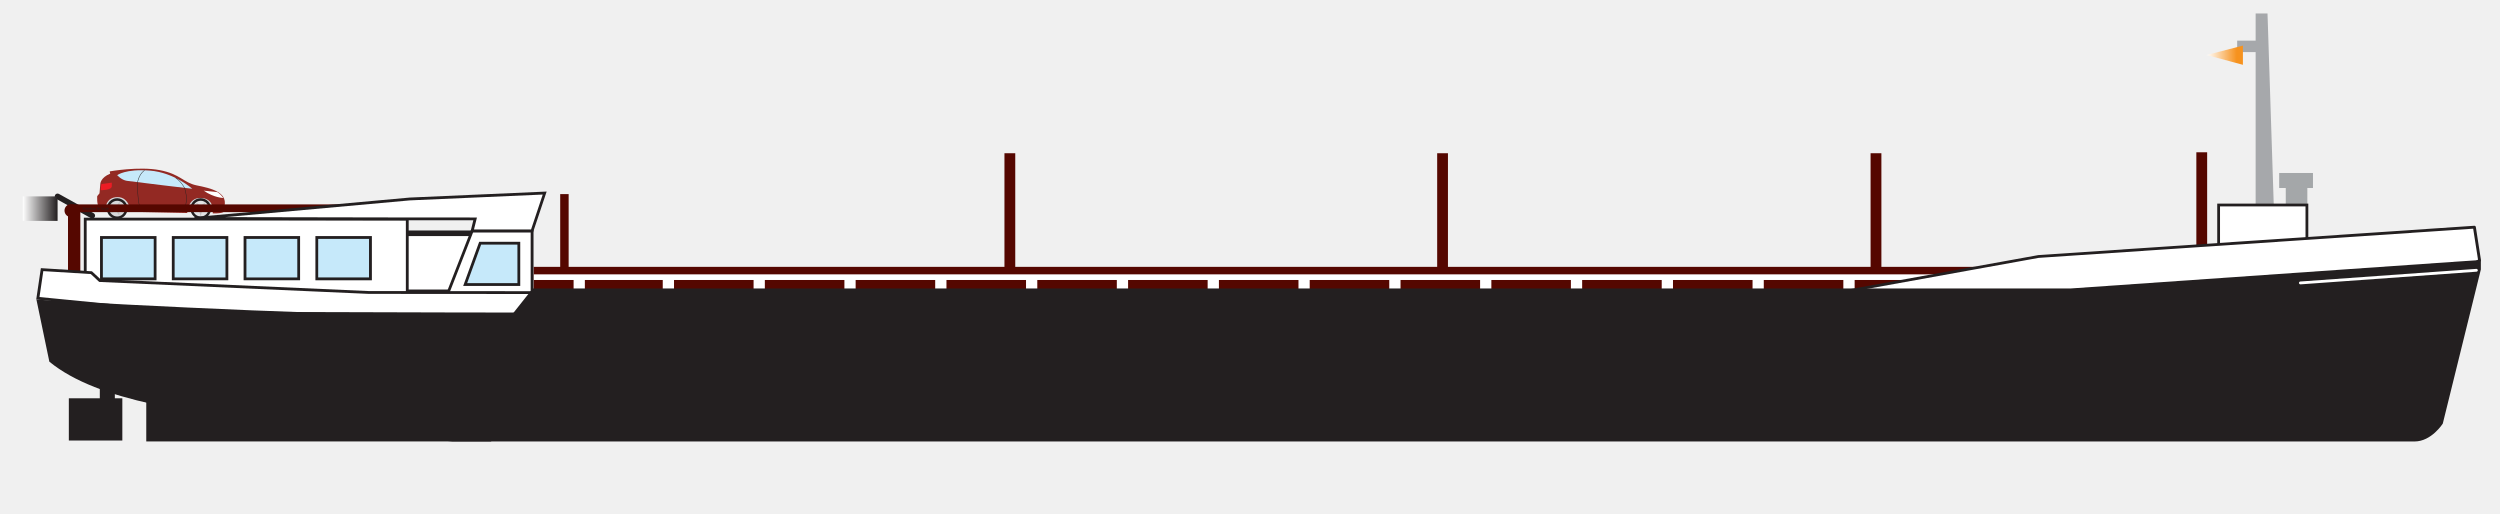
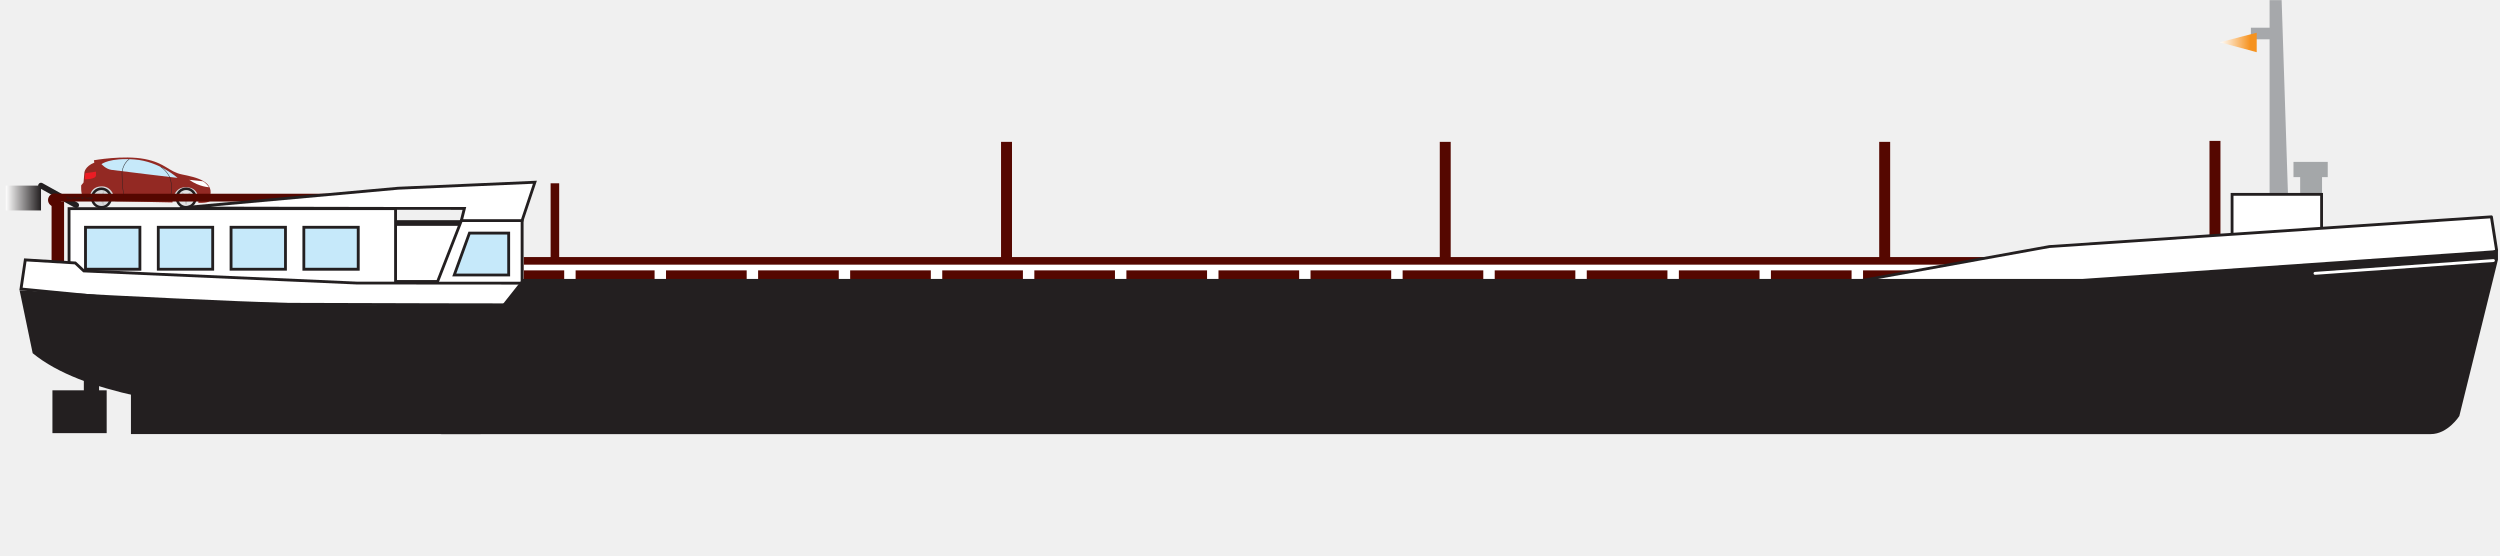
- <svg xmlns="http://www.w3.org/2000/svg" version="1.1" x="0px" y="0px" viewBox="0 0 657 135" style="enable-background:new 0 0 657 135;" xml:space="preserve">
+ <svg xmlns="http://www.w3.org/2000/svg" version="1.1" x="0px" y="0px" viewBox="0 0 648 144" style="enable-background:new 0 0 648 144;" xml:space="preserve">
  <style type="text/css">
	.st0{fill:#550700;}
	.st1{fill:#D7D8DA;}
	.st2{fill:#E2E3E4;}
	.st3{fill:#231F20;}
	.st4{fill:#932923;}
	.st5{fill:#FFFFFF;}
	.st6{fill:#C6E9FA;}
	.st7{fill:#EC1C24;}
	.st8{fill:#C4C3C3;}
	.st9{fill:url(#SVGID_1_);}
- 	.st10{fill:url(#SVGID_00000109003212464286036740000008811405881315825539_);}
+ 	.st10{fill:url(#SVGID_00000170278206287969569600000010122900615892361355_);}
	.st11{fill:#A6A8AB;}
	.st12{fill:#A4A7A9;}
- 	.st13{fill:url(#SVGID_00000036238291125425750480000009155968932162327208_);}
- 	.st14{fill:url(#SVGID_00000169549897124287655930000000372929785415917451_);}
- 	.st15{fill:url(#SVGID_00000030481750604704229420000005892679622383001530_);}
- 	.st16{fill:url(#SVGID_00000065755004257381875180000008217244047563794857_);}
+ 	.st13{fill:url(#SVGID_00000083767921535920901840000016550604441510314169_);}
+ 	.st14{fill:url(#SVGID_00000142156015323429024560000009987102385334278069_);}
+ 	.st15{fill:url(#SVGID_00000130607658061219821650000011429231963834723246_);}
+ 	.st16{fill:url(#SVGID_00000080917387424967886450000012749781703285152144_);}
	.st17{fill:#BDCCD4;}
	.st18{fill:#6E90A2;}
- 	.st19{fill:url(#SVGID_00000115517133339359285470000016790749479579030408_);}
- 	.st20{fill:url(#SVGID_00000088847194084870820140000005413611398758844561_);}
+ 	.st19{fill:url(#SVGID_00000070091383518681370320000005055958398800387775_);}
+ 	.st20{fill:url(#SVGID_00000096737323947030116260000000184217754496043952_);}
	.st21{fill:#67686B;}
</style>
  <g id="Ship">
</g>
-   <g id="Short-ship">
-     <rect x="577.2" y="40.02" class="st0" width="2.84" height="26.89" />
+   <g id="Container-short">
    <g>
+       <rect x="572.7" y="36.52" class="st0" width="2.84" height="26.89" />
      <g>
-         <polygon class="st1" points="27.5,51.54 56.19,51.54 56.19,55.56 29.99,55.56 27.5,54.75    " />
        <g>
-           <path class="st2" d="M50.36,54.83c0,1.32,1.07,2.39,2.4,2.39c1.33,0,2.4-1.07,2.4-2.39c0-1.33-1.07-2.4-2.4-2.4      C51.43,52.43,50.36,53.51,50.36,54.83z" />
-           <path class="st3" d="M55.48,54.83c0,1.51-1.22,2.72-2.73,2.72l0,0c-1.5,0-2.72-1.22-2.73-2.72l0,0c0-1.51,1.22-2.74,2.73-2.74      l0,0C54.26,52.1,55.48,53.32,55.48,54.83L55.48,54.83z M54.82,54.83c0-1.15-0.92-2.07-2.07-2.07l0,0      c-1.14,0-2.07,0.93-2.07,2.07l0,0c0,1.14,0.92,2.06,2.07,2.06l0,0C53.9,56.9,54.82,55.97,54.82,54.83L54.82,54.83z" />
+           <polygon class="st1" points="23,48.04 51.69,48.04 51.69,52.06 25.49,52.06 23,51.25     " />
+           <g>
+             <path class="st2" d="M45.86,51.33c0,1.32,1.07,2.39,2.4,2.39c1.33,0,2.4-1.07,2.4-2.39c0-1.33-1.07-2.4-2.4-2.4       C46.93,48.93,45.86,50.01,45.86,51.33z" />
+             <path class="st3" d="M50.98,51.33c0,1.51-1.22,2.72-2.73,2.72l0,0c-1.5,0-2.72-1.22-2.73-2.72l0,0c0-1.51,1.22-2.74,2.73-2.74       l0,0C49.76,48.6,50.98,49.82,50.98,51.33L50.98,51.33z M50.32,51.33c0-1.15-0.92-2.07-2.07-2.07l0,0       c-1.14,0-2.07,0.93-2.07,2.07l0,0c0,1.14,0.92,2.06,2.07,2.06l0,0C49.4,53.4,50.32,52.47,50.32,51.33L50.32,51.33z" />
+           </g>
+           <g>
+             <path class="st1" d="M23.89,51.33c0,1.32,1.07,2.39,2.4,2.39c1.33,0,2.4-1.07,2.4-2.39c0-1.33-1.07-2.4-2.4-2.4       C24.97,48.93,23.89,50.01,23.89,51.33z" />
+             <path class="st3" d="M29.02,51.33c0,1.51-1.22,2.72-2.73,2.72l0,0c-1.51,0-2.73-1.22-2.73-2.72l0,0c0-1.51,1.22-2.74,2.73-2.74       l0,0C27.8,48.6,29.02,49.82,29.02,51.33L29.02,51.33z M28.36,51.33c0-1.15-0.93-2.07-2.07-2.07l0,0       c-1.14,0-2.06,0.93-2.07,2.07l0,0c0,1.14,0.93,2.06,2.07,2.06l0,0C27.43,53.4,28.36,52.47,28.36,51.33L28.36,51.33z" />
+           </g>
+           <g>
+             <path class="st4" d="M51.4,52.59c0,0,0.72-4.07-3.29-4.07c-3.3,0-3.41,3.96-3.41,3.96l-14.82-0.33c0,0-0.41-3.85-3.46-3.85       c-3.27,0-3.18,3.13-3.18,3.13s-1.04,0.33-1.7-0.44c-0.66-0.76-0.49-2.96-0.49-2.96l0.6-0.72l0.22-2.58c0,0,0.11-1.59,2.58-2.58       l-0.11-0.61c0,0,7.64-1.37,13.13-0.33c5.49,1.05,6.2,3.3,9.72,4.01c3.51,0.72,8.89,1.76,7.03,6.31l0.22,0.49       C54.42,52.04,54.26,52.65,51.4,52.59z" />
+             <path class="st5" d="M54.2,48.53c0,0-2.47-0.05-5.16-1.92l3.57,0.38C52.61,46.99,53.43,47.43,54.2,48.53z" />
+             <path class="st6" d="M46.02,46.11c0,0-4.72-4.28-11.15-4.78c-6.42-0.5-8.57,1.21-8.57,1.21s1.1,1.26,2.53,1.48       C30.26,44.25,46.02,46.11,46.02,46.11z" />
+             <path class="st3" d="M43.71,52.07c0.64-1.13,0.83-2.3,0.83-3.32l0,0c0-1.63-0.5-2.87-0.5-2.88l0,0c0,0-0.75-1.57-2.3-2.63l0,0       c-0.03-0.02-0.06-0.01-0.07,0.02l0,0c-0.02,0.02-0.01,0.06,0.01,0.08l0,0c1.52,1.03,2.26,2.58,2.26,2.58l0,0       c0,0,0.49,1.22,0.49,2.83l0,0c0,1-0.19,2.14-0.81,3.25l0,0l-10.26-0.27c0,0-0.05,0.02-0.14,0.02l0,0       c-0.22,0-0.69-0.14-1.05-1.3l0,0c-0.49-1.63-0.49-5.8-0.49-5.8l0,0c0.01,0,0.2-2.15,1.82-3.34l0,0       c0.02-0.01,0.03-0.05,0.01-0.08l0,0c-0.02-0.02-0.05-0.03-0.08-0.01l0,0c-1.67,1.22-1.86,3.41-1.86,3.42l0,0       c0,0.01,0,4.17,0.5,5.84l0,0c0.35,1.18,0.87,1.38,1.15,1.38l0,0c0.1,0,0.16-0.02,0.16-0.02l0,0l10.3,0.27L43.71,52.07       L43.71,52.07z" />
+             <path class="st7" d="M21.99,46.48c0,0,2.8,0.04,2.89-1v-0.98l-2.71,0.36C22.17,44.85,21.97,45.45,21.99,46.48z" />
+           </g>
        </g>
+         <polygon class="st8" points="48.23,50.63 47,49.63 47.56,51.11 46.24,51.97 47.82,51.89 48.23,53.42 48.64,51.89 50.22,51.97      48.9,51.11 49.46,49.63    " />
+         <polygon class="st8" points="26.1,50.66 24.64,50.07 25.6,51.32 24.58,52.53 26.07,52 26.9,53.34 26.86,51.76 28.39,51.38      26.88,50.94 27,49.36    " />
+       </g>
+       <g>
+         <linearGradient id="SVGID_1_" gradientUnits="userSpaceOnUse" x1="10.628" y1="50.65" x2="19.754" y2="50.65">
+           <stop offset="0" style="stop-color:#FFFFFF" />
+           <stop offset="1" style="stop-color:#231F20" />
+         </linearGradient>
+         <line class="st9" x1="10.63" y1="48.11" x2="19.75" y2="53.19" />
+         <path class="st3" d="M19.39,53.83l-9.13-5.08c-0.35-0.19-0.48-0.64-0.28-1l0,0c0.2-0.36,0.65-0.49,1-0.29l0,0l9.13,5.07     c0.36,0.2,0.48,0.65,0.29,1l0,0c-0.14,0.24-0.39,0.38-0.65,0.38l0,0C19.63,53.92,19.51,53.89,19.39,53.83L19.39,53.83z" />
+       </g>
+       <g>
+         <rect x="13.37" y="52.2" class="st0" width="3.24" height="15.97" />
+         <polygon class="st0" points="90.92,52.24 13.03,52.24 14.53,50.21 90.92,50.21    " />
+         <path class="st0" d="M15.87,51.84c0,0.95-0.76,1.71-1.71,1.71c-0.94,0-1.71-0.76-1.71-1.71c0-0.94,0.77-1.71,1.71-1.71     C15.1,50.13,15.87,50.9,15.87,51.84z" />
+       </g>
+       <g>
+         <rect x="101.22" y="57.8" class="st5" width="18.37" height="15.52" />
+         <path class="st3" d="M100.48,74.07v-17h19.85v16.26v0.74H100.48L100.48,74.07z M119.59,73.33v-0.74V73.33L119.59,73.33z      M101.95,72.59h16.89l0-14.05h-16.89V72.59L101.95,72.59z" />
+       </g>
+       <g>
+         <polygon class="st5" points="135.33,57.19 119.59,57.19 111.71,77.36 135.33,77.36    " />
+         <path class="st3" d="M111.17,77.73l8.17-20.92h16v0.37v-0.37h0.37v20.92H111.17L111.17,77.73z M112.25,76.99h22.71V57.55h-15.12     L112.25,76.99L112.25,76.99z" />
+       </g>
+       <g>
+         <rect x="17.9" y="54.08" class="st5" width="84.63" height="22.35" />
+         <path class="st3" d="M17.53,76.8V53.71h85.37v22.72v0.37H17.53L17.53,76.8z M102.53,76.43v-0.37V76.43L102.53,76.43z      M18.27,76.06h83.89V54.45H18.27V76.06L18.27,76.06z" />
+       </g>
+       <g>
        <g>
-           <path class="st1" d="M28.39,54.83c0,1.32,1.07,2.39,2.4,2.39c1.33,0,2.4-1.07,2.4-2.39c0-1.33-1.07-2.4-2.4-2.4      C29.47,52.43,28.39,53.51,28.39,54.83z" />
-           <path class="st3" d="M33.52,54.83c0,1.51-1.22,2.72-2.73,2.72l0,0c-1.51,0-2.73-1.22-2.73-2.72l0,0c0-1.51,1.22-2.74,2.73-2.74      l0,0C32.3,52.1,33.52,53.32,33.52,54.83L33.52,54.83z M32.86,54.83c0-1.15-0.93-2.07-2.07-2.07l0,0c-1.14,0-2.06,0.93-2.07,2.07      l0,0c0,1.14,0.93,2.06,2.07,2.06l0,0C31.93,56.9,32.86,55.97,32.86,54.83L32.86,54.83z" />
+           <path class="st6" d="M36.27,69.22c0,0.31-0.26,0.57-0.57,0.57H22.73c-0.31,0-0.57-0.26-0.57-0.57v-9.74      c0-0.31,0.26-0.57,0.57-0.57h12.97c0.31,0,0.57,0.26,0.57,0.57V69.22z" />
        </g>
+         <path class="st3" d="M21.79,70.15V58.54h14.84v11.25v0.37H21.79L21.79,70.15z M36.27,69.78v-0.37V69.78L36.27,69.78z      M22.53,69.41H35.9V59.28H22.53V69.41L22.53,69.41z" />
+       </g>
+       <g>
        <g>
-           <path class="st4" d="M55.9,56.09c0,0,0.72-4.07-3.29-4.07c-3.3,0-3.41,3.96-3.41,3.96l-14.82-0.33c0,0-0.41-3.85-3.46-3.85      c-3.27,0-3.18,3.13-3.18,3.13s-1.04,0.33-1.7-0.44c-0.66-0.76-0.49-2.96-0.49-2.96l0.6-0.72l0.22-2.58c0,0,0.11-1.59,2.58-2.58      l-0.11-0.61c0,0,7.64-1.37,13.13-0.33c5.49,1.05,6.2,3.3,9.72,4.01c3.51,0.72,8.89,1.76,7.03,6.31l0.22,0.49      C58.92,55.54,58.76,56.15,55.9,56.09z" />
-           <path class="st5" d="M58.7,52.03c0,0-2.47-0.05-5.16-1.92l3.57,0.38C57.11,50.49,57.93,50.93,58.7,52.03z" />
-           <path class="st6" d="M50.52,49.61c0,0-4.72-4.28-11.15-4.78c-6.42-0.5-8.57,1.21-8.57,1.21s1.1,1.26,2.53,1.48      C34.76,47.75,50.52,49.61,50.52,49.61z" />
-           <path class="st3" d="M48.21,55.57c0.64-1.13,0.83-2.3,0.83-3.32l0,0c0-1.63-0.5-2.87-0.5-2.88l0,0c0,0-0.75-1.57-2.3-2.63l0,0      c-0.03-0.02-0.06-0.01-0.07,0.02l0,0c-0.02,0.02-0.01,0.06,0.01,0.08l0,0c1.52,1.03,2.26,2.58,2.26,2.58l0,0      c0,0,0.49,1.22,0.49,2.83l0,0c0,1-0.19,2.14-0.81,3.25l0,0l-10.26-0.27c0,0-0.05,0.02-0.14,0.02l0,0c-0.22,0-0.69-0.14-1.05-1.3      l0,0c-0.49-1.63-0.49-5.8-0.49-5.8l0,0c0.01,0,0.2-2.15,1.82-3.34l0,0c0.02-0.01,0.03-0.05,0.01-0.08l0,0      c-0.02-0.02-0.05-0.03-0.08-0.01l0,0c-1.67,1.22-1.86,3.41-1.86,3.42l0,0c0,0.01,0,4.17,0.5,5.84l0,0      c0.35,1.18,0.87,1.38,1.15,1.38l0,0c0.1,0,0.16-0.02,0.16-0.02l0,0l10.3,0.27L48.21,55.57L48.21,55.57z" />
-           <path class="st7" d="M26.49,49.98c0,0,2.8,0.04,2.89-1v-0.98l-2.71,0.36C26.67,48.35,26.47,48.95,26.49,49.98z" />
+           <path class="st6" d="M55.13,69.22c0,0.31-0.26,0.57-0.57,0.57H41.59c-0.31,0-0.57-0.26-0.57-0.57v-9.74      c0-0.31,0.26-0.57,0.57-0.57h12.97c0.31,0,0.57,0.26,0.57,0.57V69.22z" />
        </g>
+         <path class="st3" d="M40.66,70.15V58.54H55.5v11.24v0.37H40.66L40.66,70.15z M55.14,69.78v-0.36V69.78L55.14,69.78z M41.39,69.42     h13.37V59.28H41.39V69.42L41.39,69.42z" />
      </g>
-       <polygon class="st8" points="52.73,54.13 51.5,53.13 52.06,54.61 50.74,55.47 52.32,55.39 52.73,56.92 53.14,55.39 54.72,55.47     53.4,54.61 53.96,53.13   " />
-       <polygon class="st8" points="30.6,54.16 29.14,53.57 30.1,54.82 29.08,56.03 30.57,55.5 31.4,56.84 31.36,55.26 32.89,54.88     31.38,54.44 31.5,52.86   " />
-     </g>
-     <g>
-       <linearGradient id="SVGID_1_" gradientUnits="userSpaceOnUse" x1="15.128" y1="54.15" x2="24.254" y2="54.15">
+       <g>
+         <g>
+           <path class="st6" d="M74,69.22c0,0.31-0.26,0.57-0.57,0.57H60.46c-0.31,0-0.57-0.26-0.57-0.57v-9.74c0-0.31,0.26-0.57,0.57-0.57      h12.97c0.31,0,0.57,0.26,0.57,0.57V69.22z" />
+         </g>
+         <path class="st3" d="M59.52,70.15V58.54h14.84v11.24v0.37H59.52L59.52,70.15z M74,69.78v-0.36V69.78L74,69.78z M60.26,69.42     h13.37V59.28H60.26V69.42L60.26,69.42z" />
+       </g>
+       <g>
+         <g>
+           <path class="st6" d="M92.86,69.22c0,0.31-0.26,0.57-0.57,0.57H79.32c-0.31,0-0.57-0.26-0.57-0.57v-9.74      c0-0.31,0.26-0.57,0.57-0.57h12.97c0.31,0,0.57,0.26,0.57,0.57V69.22z" />
+         </g>
+         <path class="st3" d="M78.39,70.15V58.54h14.84v11.25v0.37H78.39L78.39,70.15z M92.86,69.78v-0.37V69.78L92.86,69.78z      M79.12,69.41h13.36V59.28H79.12V69.41L79.12,69.41z" />
+       </g>
+       <g>
+         <g>
+           <path class="st6" d="M131.85,70.72c0,0.31-0.26,0.57-0.57,0.57h-12.97c-0.31,0-0.48-0.24-0.37-0.53l3.55-9.8      c0.11-0.29,0.45-0.53,0.76-0.53h9.03c0.31,0,0.57,0.26,0.57,0.57V70.72z" />
+         </g>
+         <path class="st3" d="M117.22,71.65l4.21-11.61h10.79v11.24v0.37H117.22L117.22,71.65z M131.85,71.29v-0.38V71.29L131.85,71.29z      M118.27,70.91h13.21V60.79h-9.54L118.27,70.91L118.27,70.91z" />
+       </g>
+       <g>
+         <polygon class="st5" points="46.64,53.92 103.19,48.8 138.65,47.25 135.33,57.19 119.59,57.19 120.37,54.03 101.81,54.02    " />
+         <path class="st3" d="M119.11,57.55l0.11-0.46l0.67-2.7l-18.08-0.01l-55.17-0.1v-0.37l0.03,0.37l-0.03-0.37v0.37l-0.04-0.74     l56.56-5.12l36-1.58l-3.57,10.7H119.11L119.11,57.55z M101.82,53.65l19.02,0.01l-0.11,0.46l-0.67,2.69h15l3.07-9.18l-34.91,1.53     l-48.56,4.4L101.82,53.65L101.82,53.65z" />
+       </g>
+       <linearGradient id="SVGID_00000114032375340680780210000011992505754064769183_" gradientUnits="userSpaceOnUse" x1="1.5" y1="51.334" x2="10.628" y2="51.334">
        <stop offset="0" style="stop-color:#FFFFFF" />
        <stop offset="1" style="stop-color:#231F20" />
      </linearGradient>
-       <line class="st9" x1="15.13" y1="51.61" x2="24.25" y2="56.69" />
-       <path class="st3" d="M23.89,57.33l-9.13-5.08c-0.35-0.19-0.48-0.64-0.28-1l0,0c0.2-0.36,0.65-0.49,1-0.29l0,0l9.13,5.07    c0.36,0.2,0.48,0.65,0.29,1l0,0c-0.14,0.24-0.39,0.38-0.65,0.38l0,0C24.13,57.42,24.01,57.39,23.89,57.33L23.89,57.33z" />
-     </g>
-     <g>
-       <rect x="17.87" y="55.7" class="st0" width="3.24" height="15.97" />
-       <polygon class="st0" points="95.42,55.74 17.53,55.74 19.03,53.71 95.42,53.71   " />
-       <path class="st0" d="M20.37,55.34c0,0.95-0.76,1.71-1.71,1.71c-0.94,0-1.71-0.76-1.71-1.71c0-0.94,0.77-1.71,1.71-1.71    C19.6,53.63,20.37,54.4,20.37,55.34z" />
-     </g>
-     <g>
-       <rect x="105.72" y="61.3" class="st5" width="18.37" height="15.52" />
-       <path class="st3" d="M104.98,77.57v-17h19.85v16.26v0.74H104.98L104.98,77.57z M124.09,76.83v-0.74V76.83L124.09,76.83z     M106.45,76.09h16.89l0-14.05h-16.89V76.09L106.45,76.09z" />
-     </g>
-     <g>
-       <polygon class="st5" points="139.83,60.69 124.09,60.69 116.21,80.86 139.83,80.86   " />
-       <path class="st3" d="M115.67,81.23l8.17-20.92h16v0.37v-0.37h0.37v20.92H115.67L115.67,81.23z M116.75,80.49h22.71V61.05h-15.12    L116.75,80.49L116.75,80.49z" />
-     </g>
-     <g>
-       <rect x="22.4" y="57.58" class="st5" width="84.63" height="22.35" />
-       <path class="st3" d="M22.03,80.3V57.21h85.37v22.72v0.37H22.03L22.03,80.3z M107.03,79.93v-0.37V79.93L107.03,79.93z M22.77,79.56    h83.89V57.95H22.77V79.56L22.77,79.56z" />
-     </g>
-     <g>
+       <rect x="1.5" y="48.11" style="fill:url(#SVGID_00000114032375340680780210000011992505754064769183_);" width="9.13" height="6.44" />
      <g>
-         <path class="st6" d="M40.77,72.72c0,0.31-0.26,0.57-0.57,0.57H27.23c-0.31,0-0.57-0.26-0.57-0.57v-9.74     c0-0.31,0.26-0.57,0.57-0.57h12.97c0.31,0,0.57,0.26,0.57,0.57V72.72z" />
+         <polygon class="st11" points="591.4,0.03 588.28,0.03 588.28,50.25 593.04,50.25    " />
+         <rect x="583.43" y="7.18" class="st11" width="6.84" height="3.01" />
      </g>
-       <path class="st3" d="M26.29,73.65V62.04h14.84v11.25v0.37H26.29L26.29,73.65z M40.77,73.28v-0.37V73.28L40.77,73.28z M27.03,72.91    H40.4V62.78H27.03V72.91L27.03,72.91z" />
-     </g>
-     <g>
      <g>
-         <path class="st6" d="M59.63,72.72c0,0.31-0.26,0.57-0.57,0.57H46.09c-0.31,0-0.57-0.26-0.57-0.57v-9.74     c0-0.31,0.26-0.57,0.57-0.57h12.97c0.31,0,0.57,0.26,0.57,0.57V72.72z" />
+         <rect x="596.2" y="44.43" class="st12" width="5.67" height="16.77" />
+         <rect x="594.47" y="41.96" class="st12" width="8.88" height="3.95" />
      </g>
-       <path class="st3" d="M45.16,73.65V62.04H60v11.24v0.37H45.16L45.16,73.65z M59.64,73.28v-0.36V73.28L59.64,73.28z M45.89,72.92    h13.37V62.78H45.89V72.92L45.89,72.92z" />
-     </g>
-     <g>
      <g>
-         <path class="st6" d="M78.5,72.72c0,0.31-0.26,0.57-0.57,0.57H64.96c-0.31,0-0.57-0.26-0.57-0.57v-9.74     c0-0.31,0.26-0.57,0.57-0.57h12.97c0.31,0,0.57,0.26,0.57,0.57V72.72z" />
+         <rect x="578.56" y="50.38" class="st5" width="23.2" height="22.35" />
+         <path class="st3" d="M578.19,73.1V50.01h23.93v22.72v0.37H578.19L578.19,73.1z M601.76,72.73v-0.37V72.73L601.76,72.73z      M578.92,72.36h22.47V50.74h-22.47V72.36L578.92,72.36z" />
      </g>
-       <path class="st3" d="M64.02,73.65V62.04h14.84v11.24v0.37H64.02L64.02,73.65z M78.5,73.28v-0.36V73.28L78.5,73.28z M64.76,72.92    h13.37V62.78H64.76V72.92L64.76,72.92z" />
-     </g>
-     <g>
+       <linearGradient id="SVGID_00000025415097928279299720000015518479699056582808_" gradientUnits="userSpaceOnUse" x1="575.363" y1="11.004" x2="584.941" y2="11.004">
+         <stop offset="0" style="stop-color:#FFFFFF" />
+         <stop offset="0.83" style="stop-color:#F6921E" />
+       </linearGradient>
+       <polygon style="fill:url(#SVGID_00000025415097928279299720000015518479699056582808_);" points="584.94,13.53 575.36,10.96     584.94,8.48   " />
      <g>
-         <path class="st6" d="M97.36,72.72c0,0.31-0.26,0.57-0.57,0.57H83.82c-0.31,0-0.57-0.26-0.57-0.57v-9.74     c0-0.31,0.26-0.57,0.57-0.57h12.97c0.31,0,0.57,0.26,0.57,0.57V72.72z" />
+         <polygon class="st5" points="5.45,74.9 6.56,67.37 19.51,68.17 21.73,70.23 92.42,73.37 155.68,73.42 181.76,79.09 113.13,78.98      45.22,78.79    " />
+         <path class="st3" d="M113.12,79.35l-67.93-0.19l-39.78-3.9l0.04-0.36l0.36,0.05L5.45,74.9l-0.04,0.36l-0.39-0.05l1.22-8.24     l13.43,0.83l2.21,2.06L92.42,73l63.33,0.05l26.09,5.67l-0.08,0.73L113.12,79.35L113.12,79.35z M45.23,78.42l67.9,0.19l65.17,0.1     l-22.62-4.93L92.4,73.73l-70.83-3.14l-2.21-2.07L6.87,67.76l-1,6.81L45.23,78.42L45.23,78.42z" />
      </g>
-       <path class="st3" d="M82.89,73.65V62.04h14.84v11.25v0.37H82.89L82.89,73.65z M97.36,73.28v-0.37V73.28L97.36,73.28z M83.62,72.91    h13.36V62.78H83.62V72.91L83.62,72.91z" />
-     </g>
-     <g>
+       <rect x="33.94" y="99.19" class="st3" width="90.65" height="13.32" />
+       <rect x="13.59" y="101.17" class="st3" width="14.06" height="11.1" />
+       <rect x="21.73" y="95.24" class="st3" width="3.95" height="7.16" />
+       <path class="st5" d="M69.73,80.59c-44.6-0.92-63.58-3.24-63.59-3.24l0,0h0.01c-0.21-0.02-0.35-0.21-0.33-0.41l0,0    c0.02-0.21,0.21-0.35,0.41-0.32l0,0c0.06,0,18.94,2.31,63.52,3.24l0,0c0.2,0,0.36,0.17,0.36,0.37l0,0    c-0.01,0.19-0.17,0.36-0.36,0.36l0,0C69.74,80.59,69.74,80.59,69.73,80.59L69.73,80.59z" />
+       <rect x="135.76" y="66.63" class="st0" width="379.53" height="13.08" />
+       <polygon class="st5" points="169.67,76.93 169.67,69.53 172.63,69.53 172.63,76.93 169.67,76.93   " />
+       <polygon class="st5" points="146.24,76.93 146.24,69.53 149.2,69.53 149.2,76.93 146.24,76.93   " />
+       <polygon class="st5" points="193.54,76.93 193.54,69.53 196.5,69.53 196.5,76.93 193.54,76.93   " />
+       <polygon class="st5" points="217.41,76.93 217.41,69.53 220.36,69.53 220.36,76.93 217.41,76.93   " />
+       <polygon class="st5" points="241.27,76.93 241.27,69.53 244.23,69.53 244.23,76.93 241.27,76.93   " />
+       <polygon class="st5" points="265.14,76.93 265.14,69.53 268.1,69.53 268.1,76.93 265.14,76.93   " />
+       <polygon class="st5" points="289,76.93 289,69.53 291.96,69.53 291.96,76.93 289,76.93   " />
+       <polygon class="st5" points="312.87,76.93 312.87,69.53 315.83,69.53 315.83,76.93 312.87,76.93   " />
+       <polygon class="st5" points="336.74,76.93 336.74,69.53 339.69,69.53 339.69,76.93 336.74,76.93   " />
+       <polygon class="st5" points="360.6,76.93 360.6,69.53 363.56,69.53 363.56,76.93 360.6,76.93   " />
+       <polygon class="st5" points="384.47,76.93 384.47,69.53 387.43,69.53 387.43,76.93 384.47,76.93   " />
+       <polygon class="st5" points="408.33,76.93 408.33,69.53 411.29,69.53 411.29,76.93 408.33,76.93   " />
+       <polygon class="st5" points="432.2,76.93 432.2,69.53 435.16,69.53 435.16,76.93 432.2,76.93   " />
+       <polygon class="st5" points="456.07,76.93 456.07,69.53 459.02,69.53 459.02,76.93 456.07,76.93   " />
+       <polygon class="st5" points="479.93,76.93 479.93,69.53 482.9,69.53 482.9,76.93 479.93,76.93   " />
+       <polygon class="st5" points="135.82,70.08 135.82,68.6 514.18,68.6 514.18,70.08 135.82,70.08   " />
+       <rect x="142.72" y="47.51" class="st0" width="2.22" height="20.84" />
+       <polygon class="st5" points="495.15,76.92 495.15,69.53 498.11,69.53 498.11,76.92 495.15,76.92   " />
      <g>
-         <path class="st6" d="M136.35,74.22c0,0.31-0.26,0.57-0.57,0.57h-12.97c-0.31,0-0.48-0.24-0.37-0.53l3.55-9.8     c0.11-0.29,0.45-0.53,0.76-0.53h9.03c0.31,0,0.57,0.26,0.57,0.57V74.22z" />
+         <polygon class="st5" points="478.65,73.41 531.2,63.92 645.78,56.21 647.13,64.9 643.8,67.13 538.97,73.04    " />
+         <path class="st3" d="M478.28,73.44c-0.02-0.19,0.12-0.36,0.3-0.39l0,0l52.59-9.51l114.58-7.71c0.19-0.02,0.36,0.13,0.4,0.32l0,0     l1.35,8.7l-0.16,0.36L644,67.43l-0.18,0.06l-104.86,5.92l-60.31,0.37C478.46,73.78,478.3,73.63,478.28,73.44L478.28,73.44z      M478.72,73.77l-0.07-0.37L478.72,73.77L478.72,73.77z M531.26,64.27l-48.35,8.74l56.03-0.35l104.73-5.91l3.05-2.03l-1.27-8.12     L531.26,64.27L531.26,64.27z" />
      </g>
-       <path class="st3" d="M121.72,75.15l4.21-11.61h10.79v11.24v0.37H121.72L121.72,75.15z M136.35,74.79v-0.38V74.79L136.35,74.79z     M122.77,74.41h13.21V64.29h-9.54L122.77,74.41L122.77,74.41z" />
-     </g>
-     <g>
-       <polygon class="st5" points="51.14,57.42 107.69,52.3 143.15,50.75 139.83,60.69 124.09,60.69 124.87,57.53 106.31,57.52   " />
-       <path class="st3" d="M123.61,61.05l0.11-0.46l0.67-2.7l-18.08-0.01l-55.17-0.1v-0.37l0.03,0.37l-0.03-0.37v0.37l-0.04-0.74    l56.56-5.12l36-1.58l-3.57,10.7H123.61L123.61,61.05z M106.32,57.15l19.02,0.01l-0.11,0.46l-0.67,2.69h15l3.07-9.18l-34.91,1.53    l-48.56,4.4L106.32,57.15L106.32,57.15z" />
-     </g>
-     <linearGradient id="SVGID_00000077297567484019525830000010953062884439819401_" gradientUnits="userSpaceOnUse" x1="6" y1="54.834" x2="15.128" y2="54.834">
-       <stop offset="0" style="stop-color:#FFFFFF" />
-       <stop offset="1" style="stop-color:#231F20" />
-     </linearGradient>
-     <rect x="6" y="51.61" style="fill:url(#SVGID_00000077297567484019525830000010953062884439819401_);" width="9.13" height="6.44" />
-     <g>
-       <polygon class="st11" points="595.9,3.53 592.78,3.53 592.78,53.75 597.54,53.75   " />
-       <rect x="587.93" y="10.68" class="st11" width="6.84" height="3.01" />
-     </g>
-     <g>
-       <rect x="600.7" y="47.93" class="st12" width="5.67" height="16.77" />
-       <rect x="598.97" y="45.46" class="st12" width="8.88" height="3.95" />
-     </g>
-     <g>
-       <rect x="583.06" y="53.88" class="st5" width="23.2" height="22.35" />
-       <path class="st3" d="M582.69,76.6V53.51h23.93v22.72v0.37H582.69L582.69,76.6z M606.26,76.23v-0.37V76.23L606.26,76.23z     M583.42,75.86h22.47V54.24h-22.47V75.86L583.42,75.86z" />
-     </g>
-     <linearGradient id="SVGID_00000158739659281306004690000006748107292848813243_" gradientUnits="userSpaceOnUse" x1="579.863" y1="14.504" x2="589.441" y2="14.504">
-       <stop offset="0" style="stop-color:#FFFFFF" />
-       <stop offset="0.83" style="stop-color:#F6921E" />
-     </linearGradient>
-     <polygon style="fill:url(#SVGID_00000158739659281306004690000006748107292848813243_);" points="589.44,17.03 579.86,14.46    589.44,11.98  " />
-     <g>
-       <polygon class="st5" points="9.95,78.4 11.06,70.87 24.01,71.67 26.23,73.73 96.92,76.87 160.18,76.92 186.26,82.59 117.63,82.48     49.72,82.29   " />
-       <path class="st3" d="M117.62,82.85l-67.93-0.19l-39.78-3.9l0.04-0.36l0.36,0.05L9.95,78.4l-0.04,0.36l-0.39-0.05l1.22-8.24    l13.43,0.83l2.21,2.06l70.54,3.13l63.33,0.05l26.09,5.67l-0.08,0.73L117.62,82.85L117.62,82.85z M49.73,81.92l67.9,0.19l65.17,0.1    l-22.62-4.93L96.9,77.23l-70.83-3.14l-2.21-2.07l-12.48-0.77l-1,6.81L49.73,81.92L49.73,81.92z" />
-     </g>
-     <rect x="38.44" y="102.69" class="st3" width="90.65" height="13.32" />
-     <rect x="18.09" y="104.67" class="st3" width="14.06" height="11.1" />
-     <rect x="26.23" y="98.74" class="st3" width="3.95" height="7.16" />
-     <path class="st5" d="M74.23,84.09c-44.6-0.92-63.58-3.24-63.59-3.24l0,0h0.01c-0.21-0.02-0.35-0.21-0.33-0.41l0,0   c0.02-0.21,0.21-0.35,0.41-0.32l0,0c0.06,0,18.94,2.31,63.52,3.24l0,0c0.2,0,0.36,0.17,0.36,0.37l0,0   c-0.01,0.19-0.17,0.36-0.36,0.36l0,0C74.24,84.09,74.24,84.09,74.23,84.09L74.23,84.09z" />
-     <rect x="140.26" y="70.13" class="st0" width="379.53" height="13.08" />
-     <polygon class="st5" points="174.17,80.43 174.17,73.03 177.13,73.03 177.13,80.43 174.17,80.43  " />
-     <polygon class="st5" points="150.74,80.43 150.74,73.03 153.7,73.03 153.7,80.43 150.74,80.43  " />
-     <polygon class="st5" points="198.04,80.43 198.04,73.03 201,73.03 201,80.43 198.04,80.43  " />
-     <polygon class="st5" points="221.91,80.43 221.91,73.03 224.86,73.03 224.86,80.43 221.91,80.43  " />
-     <polygon class="st5" points="245.77,80.43 245.77,73.03 248.73,73.03 248.73,80.43 245.77,80.43  " />
-     <polygon class="st5" points="269.64,80.43 269.64,73.03 272.6,73.03 272.6,80.43 269.64,80.43  " />
-     <polygon class="st5" points="293.5,80.43 293.5,73.03 296.46,73.03 296.46,80.43 293.5,80.43  " />
-     <polygon class="st5" points="317.37,80.43 317.37,73.03 320.33,73.03 320.33,80.43 317.37,80.43  " />
-     <polygon class="st5" points="341.24,80.43 341.24,73.03 344.19,73.03 344.19,80.43 341.24,80.43  " />
-     <polygon class="st5" points="365.1,80.43 365.1,73.03 368.06,73.03 368.06,80.43 365.1,80.43  " />
-     <polygon class="st5" points="388.97,80.43 388.97,73.03 391.93,73.03 391.93,80.43 388.97,80.43  " />
-     <polygon class="st5" points="412.83,80.43 412.83,73.03 415.79,73.03 415.79,80.43 412.83,80.43  " />
-     <polygon class="st5" points="436.7,80.43 436.7,73.03 439.66,73.03 439.66,80.43 436.7,80.43  " />
-     <polygon class="st5" points="460.57,80.43 460.57,73.03 463.52,73.03 463.52,80.43 460.57,80.43  " />
-     <polygon class="st5" points="484.43,80.43 484.43,73.03 487.4,73.03 487.4,80.43 484.43,80.43  " />
-     <polygon class="st5" points="140.32,73.58 140.32,72.1 518.68,72.1 518.68,73.58 140.32,73.58  " />
-     <rect x="147.22" y="51.01" class="st0" width="2.22" height="20.84" />
-     <polygon class="st5" points="499.65,80.42 499.65,73.03 502.61,73.03 502.61,80.42 499.65,80.42  " />
-     <g>
-       <polygon class="st5" points="483.15,76.91 535.7,67.42 650.28,59.71 651.63,68.4 648.3,70.63 543.47,76.54   " />
-       <path class="st3" d="M482.78,76.94c-0.02-0.19,0.12-0.36,0.3-0.39l0,0l52.59-9.51l114.58-7.71c0.19-0.02,0.36,0.13,0.4,0.32l0,0    l1.35,8.7l-0.16,0.36l-3.34,2.22l-0.18,0.06l-104.86,5.92l-60.31,0.37C482.96,77.28,482.8,77.13,482.78,76.94L482.78,76.94z     M483.22,77.27l-0.07-0.37L483.22,77.27L483.22,77.27z M535.76,67.77l-48.35,8.74l56.03-0.35l104.73-5.91l3.05-2.03l-1.27-8.12    L535.76,67.77L535.76,67.77z" />
-     </g>
-     <path class="st3" d="M112.07,82.7l22.57-0.12l5.37-6.78h404.27l107.69-7.49v2.5l-10.01,40.52c0,0-2.97,4.69-7.41,4.69   c-4.44,0-515.63,0-515.63,0s-20.59-1.95-45.14-4.81c-22.19-2.59-47.8-5.5-60.81-16.16L9.58,78.76   C9.58,78.76,81.6,82.95,112.07,82.7z" />
-     <rect x="491.59" y="40.27" class="st0" width="2.84" height="30.59" />
-     <rect x="377.69" y="40.27" class="st0" width="2.83" height="30.59" />
-     <rect x="263.97" y="40.27" class="st0" width="2.84" height="30.59" />
-     <g>
-       <line class="st3" x1="650.8" y1="71.02" x2="604.55" y2="74.35" />
-       <path class="st5" d="M604.17,74.38c-0.01-0.2,0.14-0.38,0.35-0.4l0,0l46.25-3.32c0.2-0.01,0.38,0.14,0.4,0.34l0,0    c0.01,0.21-0.14,0.38-0.34,0.4l0,0l-46.26,3.33c-0.01,0-0.02,0-0.03,0l0,0C604.35,74.72,604.19,74.57,604.17,74.38L604.17,74.38z" />
-     </g>
-     <g>
-       <path class="st3" d="M21.73,55.01c0.04,0.03,0.1,0.05,0.16,0.05c0.09,0,0.15-0.05,0.15-0.12c0-0.06-0.04-0.11-0.13-0.14    c-0.11-0.04-0.18-0.1-0.18-0.19c0-0.11,0.09-0.19,0.23-0.19c0.07,0,0.12,0.02,0.15,0.03l-0.03,0.07    c-0.02-0.01-0.07-0.03-0.13-0.03c-0.1,0-0.13,0.06-0.13,0.1c0,0.07,0.04,0.1,0.14,0.13c0.12,0.05,0.18,0.11,0.18,0.21    c0,0.11-0.08,0.2-0.24,0.2c-0.07,0-0.14-0.02-0.18-0.05L21.73,55.01z" />
-       <path class="st3" d="M22.35,54.5v0.12h0.13v0.07h-0.13v0.27c0,0.06,0.02,0.1,0.07,0.1c0.02,0,0.04,0,0.05-0.01l0.01,0.07    c-0.02,0-0.05,0.01-0.08,0.01c-0.04,0-0.08-0.02-0.1-0.04c-0.02-0.03-0.03-0.07-0.03-0.13v-0.27h-0.08v-0.07h0.08v-0.09    L22.35,54.5z" />
-       <path class="st3" d="M22.63,54.89c0,0.13,0.08,0.17,0.17,0.17c0.06,0,0.11-0.02,0.14-0.02l0.02,0.06    c-0.03,0.01-0.09,0.03-0.17,0.03c-0.15,0-0.25-0.11-0.25-0.25c0-0.15,0.09-0.27,0.24-0.27c0.16,0,0.21,0.14,0.21,0.24    c0,0.02,0,0.03,0,0.04H22.63z M22.9,54.82c0-0.05-0.02-0.14-0.13-0.14c-0.09,0-0.13,0.08-0.14,0.14H22.9z" />
-       <path class="st3" d="M23.1,54.78c0-0.06,0-0.12,0-0.16h0.08l0,0.08h0c0.04-0.06,0.09-0.1,0.18-0.1c0.12,0,0.21,0.1,0.21,0.25    c0,0.18-0.11,0.27-0.23,0.27c-0.07,0-0.12-0.03-0.15-0.08h0v0.27H23.1V54.78z M23.19,54.92c0,0.01,0,0.03,0,0.04    c0.02,0.06,0.07,0.11,0.13,0.11c0.1,0,0.15-0.08,0.15-0.19c0-0.1-0.05-0.19-0.15-0.19c-0.06,0-0.12,0.04-0.14,0.11    c0,0.01,0,0.02,0,0.04V54.92z" />
-       <path class="st3" d="M23.69,54.39h0.09v0.32h0c0.01-0.03,0.04-0.05,0.06-0.06c0.03-0.02,0.06-0.03,0.1-0.03    c0.07,0,0.17,0.04,0.17,0.21v0.3h-0.09v-0.29c0-0.08-0.03-0.15-0.12-0.15c-0.06,0-0.1,0.04-0.12,0.09    c-0.01,0.01-0.01,0.03-0.01,0.04v0.3h-0.09V54.39z" />
-       <path class="st3" d="M24.62,55c0,0.05,0,0.08,0.01,0.12h-0.08l-0.01-0.06h0c-0.03,0.04-0.08,0.08-0.16,0.08    c-0.1,0-0.15-0.07-0.15-0.14c0-0.12,0.11-0.19,0.3-0.19V54.8c0-0.05-0.01-0.12-0.11-0.12c-0.05,0-0.1,0.02-0.13,0.04l-0.02-0.06    c0.04-0.02,0.1-0.04,0.17-0.04c0.15,0,0.19,0.1,0.19,0.21V55z M24.53,54.87c-0.1,0-0.21,0.01-0.21,0.11    c0,0.06,0.04,0.09,0.09,0.09c0.06,0,0.11-0.04,0.12-0.08c0-0.01,0-0.02,0-0.03V54.87z" />
-       <path class="st3" d="M24.76,54.76c0-0.06,0-0.1,0-0.14h0.08l0.01,0.08h0c0.03-0.05,0.08-0.09,0.17-0.09    c0.07,0,0.18,0.04,0.18,0.21v0.3H25.1v-0.29c0-0.08-0.03-0.15-0.11-0.15c-0.06,0-0.11,0.04-0.12,0.09    c-0.01,0.01-0.01,0.03-0.01,0.04v0.3h-0.09V54.76z" />
-       <path class="st3" d="M25.56,54.39h0.09v0.74h-0.09V54.39z" />
-       <path class="st3" d="M25.85,54.89c0,0.13,0.08,0.17,0.17,0.17c0.06,0,0.11-0.02,0.14-0.02l0.02,0.06    c-0.03,0.01-0.09,0.03-0.17,0.03c-0.15,0-0.25-0.11-0.25-0.25c0-0.15,0.09-0.27,0.24-0.27c0.16,0,0.21,0.14,0.21,0.24    c0,0.02,0,0.03,0,0.04H25.85z M26.12,54.82c0-0.05-0.02-0.14-0.13-0.14c-0.09,0-0.13,0.08-0.14,0.14H26.12z" />
-       <path class="st3" d="M26.53,55.01c0.04,0.03,0.1,0.05,0.16,0.05c0.09,0,0.15-0.05,0.15-0.12c0-0.06-0.04-0.11-0.13-0.14    c-0.12-0.04-0.19-0.1-0.19-0.19c0-0.11,0.09-0.19,0.23-0.19c0.07,0,0.12,0.02,0.15,0.03l-0.02,0.07    c-0.02-0.01-0.07-0.03-0.13-0.03c-0.1,0-0.13,0.06-0.13,0.1c0,0.07,0.04,0.1,0.14,0.13c0.12,0.05,0.18,0.11,0.18,0.21    c0,0.11-0.08,0.2-0.24,0.2c-0.07,0-0.14-0.02-0.18-0.05L26.53,55.01z" />
-       <path class="st3" d="M27.41,55c0,0.05,0,0.08,0.01,0.12h-0.08l-0.01-0.06h0c-0.03,0.04-0.08,0.08-0.16,0.08    c-0.1,0-0.15-0.07-0.15-0.14c0-0.12,0.11-0.19,0.3-0.19V54.8c0-0.05-0.01-0.12-0.11-0.12c-0.05,0-0.1,0.02-0.13,0.04l-0.02-0.06    c0.04-0.02,0.1-0.04,0.16-0.04c0.16,0,0.19,0.1,0.19,0.21V55z M27.32,54.87c-0.1,0-0.21,0.01-0.21,0.11    c0,0.06,0.04,0.09,0.08,0.09c0.07,0,0.11-0.04,0.12-0.08c0-0.01,0.01-0.02,0.01-0.03V54.87z" />
-       <path class="st3" d="M27.98,55.05c0,0.12-0.02,0.19-0.07,0.23c-0.05,0.05-0.12,0.06-0.18,0.06c-0.06,0-0.13-0.01-0.17-0.04    l0.02-0.07c0.04,0.02,0.09,0.04,0.15,0.04c0.09,0,0.16-0.05,0.16-0.18v-0.05h0c-0.03,0.05-0.08,0.08-0.16,0.08    c-0.13,0-0.21-0.11-0.21-0.25c0-0.17,0.11-0.27,0.23-0.27c0.09,0,0.13,0.04,0.16,0.09l0,0l0-0.08h0.08c0,0.03,0,0.08,0,0.14V55.05    z M27.89,54.82c0-0.02,0-0.03-0.01-0.04c-0.02-0.05-0.06-0.1-0.13-0.1c-0.09,0-0.15,0.08-0.15,0.19c0,0.1,0.05,0.18,0.15,0.18    c0.06,0,0.11-0.04,0.13-0.1c0.01-0.02,0.01-0.03,0.01-0.05V54.82z" />
-       <path class="st3" d="M28.18,54.89c0,0.13,0.08,0.17,0.17,0.17c0.07,0,0.11-0.02,0.14-0.02l0.02,0.06    c-0.03,0.01-0.09,0.03-0.17,0.03c-0.15,0-0.25-0.11-0.25-0.25c0-0.15,0.09-0.27,0.24-0.27c0.16,0,0.21,0.14,0.21,0.24    c0,0.02,0,0.03,0,0.04H28.18z M28.45,54.82c0-0.05-0.02-0.14-0.12-0.14c-0.09,0-0.13,0.08-0.14,0.14H28.45z" />
+       <path class="st3" d="M107.57,79.2l22.57-0.12l5.37-6.78h404.27l107.69-7.49v2.5l-10.01,40.52c0,0-2.97,4.69-7.41,4.69    c-4.44,0-515.63,0-515.63,0s-20.59-1.95-45.14-4.81c-22.19-2.59-47.8-5.5-60.81-16.16L5.08,75.26    C5.08,75.26,77.1,79.45,107.57,79.2z" />
+       <rect x="487.09" y="36.77" class="st0" width="2.84" height="30.59" />
+       <rect x="373.19" y="36.77" class="st0" width="2.83" height="30.59" />
+       <rect x="259.47" y="36.77" class="st0" width="2.84" height="30.59" />
+       <g>
+         <line class="st3" x1="646.3" y1="67.52" x2="600.05" y2="70.85" />
+         <path class="st5" d="M599.67,70.88c-0.01-0.2,0.14-0.38,0.35-0.4l0,0l46.25-3.32c0.2-0.01,0.38,0.14,0.4,0.34l0,0     c0.01,0.21-0.14,0.38-0.34,0.4l0,0l-46.26,3.33c-0.01,0-0.02,0-0.03,0l0,0C599.85,71.22,599.69,71.07,599.67,70.88L599.67,70.88z     " />
+       </g>
+       <g>
+         <path class="st3" d="M17.23,51.51c0.04,0.03,0.1,0.05,0.16,0.05c0.09,0,0.15-0.05,0.15-0.12c0-0.06-0.04-0.11-0.13-0.14     c-0.11-0.04-0.18-0.1-0.18-0.19c0-0.11,0.09-0.19,0.23-0.19c0.07,0,0.12,0.02,0.15,0.03l-0.03,0.07     c-0.02-0.01-0.07-0.03-0.13-0.03c-0.1,0-0.13,0.06-0.13,0.1c0,0.07,0.04,0.1,0.14,0.13c0.12,0.05,0.18,0.11,0.18,0.21     c0,0.11-0.08,0.2-0.24,0.2c-0.07,0-0.14-0.02-0.18-0.05L17.23,51.51z" />
+         <path class="st3" d="M17.85,51v0.12h0.13v0.07h-0.13v0.27c0,0.06,0.02,0.1,0.07,0.1c0.02,0,0.04,0,0.05-0.01l0.01,0.07     c-0.02,0-0.05,0.01-0.08,0.01c-0.04,0-0.08-0.02-0.1-0.04c-0.02-0.03-0.03-0.07-0.03-0.13v-0.27h-0.08v-0.07h0.08v-0.09L17.85,51     z" />
+         <path class="st3" d="M18.13,51.39c0,0.13,0.08,0.17,0.17,0.17c0.06,0,0.11-0.02,0.14-0.02l0.02,0.06     c-0.03,0.01-0.09,0.03-0.17,0.03c-0.15,0-0.25-0.11-0.25-0.25c0-0.15,0.09-0.27,0.24-0.27c0.16,0,0.21,0.14,0.21,0.24     c0,0.02,0,0.03,0,0.04H18.13z M18.4,51.32c0-0.05-0.02-0.14-0.13-0.14c-0.09,0-0.13,0.08-0.14,0.14H18.4z" />
+         <path class="st3" d="M18.6,51.28c0-0.06,0-0.12,0-0.16h0.08l0,0.08h0c0.04-0.06,0.09-0.1,0.18-0.1c0.12,0,0.21,0.1,0.21,0.25     c0,0.18-0.11,0.27-0.23,0.27c-0.07,0-0.12-0.03-0.15-0.08h0v0.27H18.6V51.28z M18.69,51.42c0,0.01,0,0.03,0,0.04     c0.02,0.06,0.07,0.11,0.13,0.11c0.1,0,0.15-0.08,0.15-0.19c0-0.1-0.05-0.19-0.15-0.19c-0.06,0-0.12,0.04-0.14,0.11     c0,0.01,0,0.02,0,0.04V51.42z" />
+         <path class="st3" d="M19.19,50.89h0.09v0.32h0c0.01-0.03,0.04-0.05,0.06-0.06c0.03-0.02,0.06-0.03,0.1-0.03     c0.07,0,0.17,0.04,0.17,0.21v0.3h-0.09v-0.29c0-0.08-0.03-0.15-0.12-0.15c-0.06,0-0.1,0.04-0.12,0.09     c-0.01,0.01-0.01,0.03-0.01,0.04v0.3h-0.09V50.89z" />
+         <path class="st3" d="M20.12,51.5c0,0.05,0,0.08,0.01,0.12h-0.08l-0.01-0.06h0c-0.03,0.04-0.08,0.08-0.16,0.08     c-0.1,0-0.15-0.07-0.15-0.14c0-0.12,0.11-0.19,0.3-0.19V51.3c0-0.05-0.01-0.12-0.11-0.12c-0.05,0-0.1,0.02-0.13,0.04l-0.02-0.06     c0.04-0.02,0.1-0.04,0.17-0.04c0.15,0,0.19,0.1,0.19,0.21V51.5z M20.03,51.37c-0.1,0-0.21,0.01-0.21,0.11     c0,0.06,0.04,0.09,0.09,0.09c0.06,0,0.11-0.04,0.12-0.08c0-0.01,0-0.02,0-0.03V51.37z" />
+         <path class="st3" d="M20.26,51.26c0-0.06,0-0.1,0-0.14h0.08l0.01,0.08h0c0.03-0.05,0.08-0.09,0.17-0.09     c0.07,0,0.18,0.04,0.18,0.21v0.3H20.6v-0.29c0-0.08-0.03-0.15-0.11-0.15c-0.06,0-0.11,0.04-0.12,0.09     c-0.01,0.01-0.01,0.03-0.01,0.04v0.3h-0.09V51.26z" />
+         <path class="st3" d="M21.06,50.89h0.09v0.74h-0.09V50.89z" />
+         <path class="st3" d="M21.35,51.39c0,0.13,0.08,0.17,0.17,0.17c0.06,0,0.11-0.02,0.14-0.02l0.02,0.06     c-0.03,0.01-0.09,0.03-0.17,0.03c-0.15,0-0.25-0.11-0.25-0.25c0-0.15,0.09-0.27,0.24-0.27c0.16,0,0.21,0.14,0.21,0.24     c0,0.02,0,0.03,0,0.04H21.35z M21.62,51.32c0-0.05-0.02-0.14-0.13-0.14c-0.09,0-0.13,0.08-0.14,0.14H21.62z" />
+         <path class="st3" d="M22.03,51.51c0.04,0.03,0.1,0.05,0.16,0.05c0.09,0,0.15-0.05,0.15-0.12c0-0.06-0.04-0.11-0.13-0.14     c-0.12-0.04-0.19-0.1-0.19-0.19c0-0.11,0.09-0.19,0.23-0.19c0.07,0,0.12,0.02,0.15,0.03l-0.02,0.07     c-0.02-0.01-0.07-0.03-0.13-0.03c-0.1,0-0.13,0.06-0.13,0.1c0,0.07,0.04,0.1,0.14,0.13c0.12,0.05,0.18,0.11,0.18,0.21     c0,0.11-0.08,0.2-0.24,0.2c-0.07,0-0.14-0.02-0.18-0.05L22.03,51.51z" />
+         <path class="st3" d="M22.91,51.5c0,0.05,0,0.08,0.01,0.12h-0.08l-0.01-0.06h0c-0.03,0.04-0.08,0.08-0.16,0.08     c-0.1,0-0.15-0.07-0.15-0.14c0-0.12,0.11-0.19,0.3-0.19V51.3c0-0.05-0.01-0.12-0.11-0.12c-0.05,0-0.1,0.02-0.13,0.04l-0.02-0.06     c0.04-0.02,0.1-0.04,0.16-0.04c0.16,0,0.19,0.1,0.19,0.21V51.5z M22.82,51.37c-0.1,0-0.21,0.01-0.21,0.11     c0,0.06,0.04,0.09,0.08,0.09c0.07,0,0.11-0.04,0.12-0.08c0-0.01,0.01-0.02,0.01-0.03V51.37z" />
+         <path class="st3" d="M23.48,51.55c0,0.12-0.02,0.19-0.07,0.23c-0.05,0.05-0.12,0.06-0.18,0.06c-0.06,0-0.13-0.01-0.17-0.04     l0.02-0.07c0.04,0.02,0.09,0.04,0.15,0.04c0.09,0,0.16-0.05,0.16-0.18v-0.05h0c-0.03,0.05-0.08,0.08-0.16,0.08     c-0.13,0-0.21-0.11-0.21-0.25c0-0.17,0.11-0.27,0.23-0.27c0.09,0,0.13,0.04,0.16,0.09l0,0l0-0.08h0.08c0,0.03,0,0.08,0,0.14     V51.55z M23.39,51.32c0-0.02,0-0.03-0.01-0.04c-0.02-0.05-0.06-0.1-0.13-0.1c-0.09,0-0.15,0.08-0.15,0.19     c0,0.1,0.05,0.18,0.15,0.18c0.06,0,0.11-0.04,0.13-0.1c0.01-0.02,0.01-0.03,0.01-0.05V51.32z" />
+         <path class="st3" d="M23.68,51.39c0,0.13,0.08,0.17,0.17,0.17c0.07,0,0.11-0.02,0.14-0.02l0.02,0.06     c-0.03,0.01-0.09,0.03-0.17,0.03c-0.15,0-0.25-0.11-0.25-0.25c0-0.15,0.09-0.27,0.24-0.27c0.16,0,0.21,0.14,0.21,0.24     c0,0.02,0,0.03,0,0.04H23.68z M23.95,51.32c0-0.05-0.02-0.14-0.12-0.14c-0.09,0-0.13,0.08-0.14,0.14H23.95z" />
+       </g>
    </g>
  </g>
  <g id="Container">
</g>
-   <g id="Bulk">
+   <g id="Bulk-short">
</g>
  <g id="Stuurhut">
</g>
</svg>
